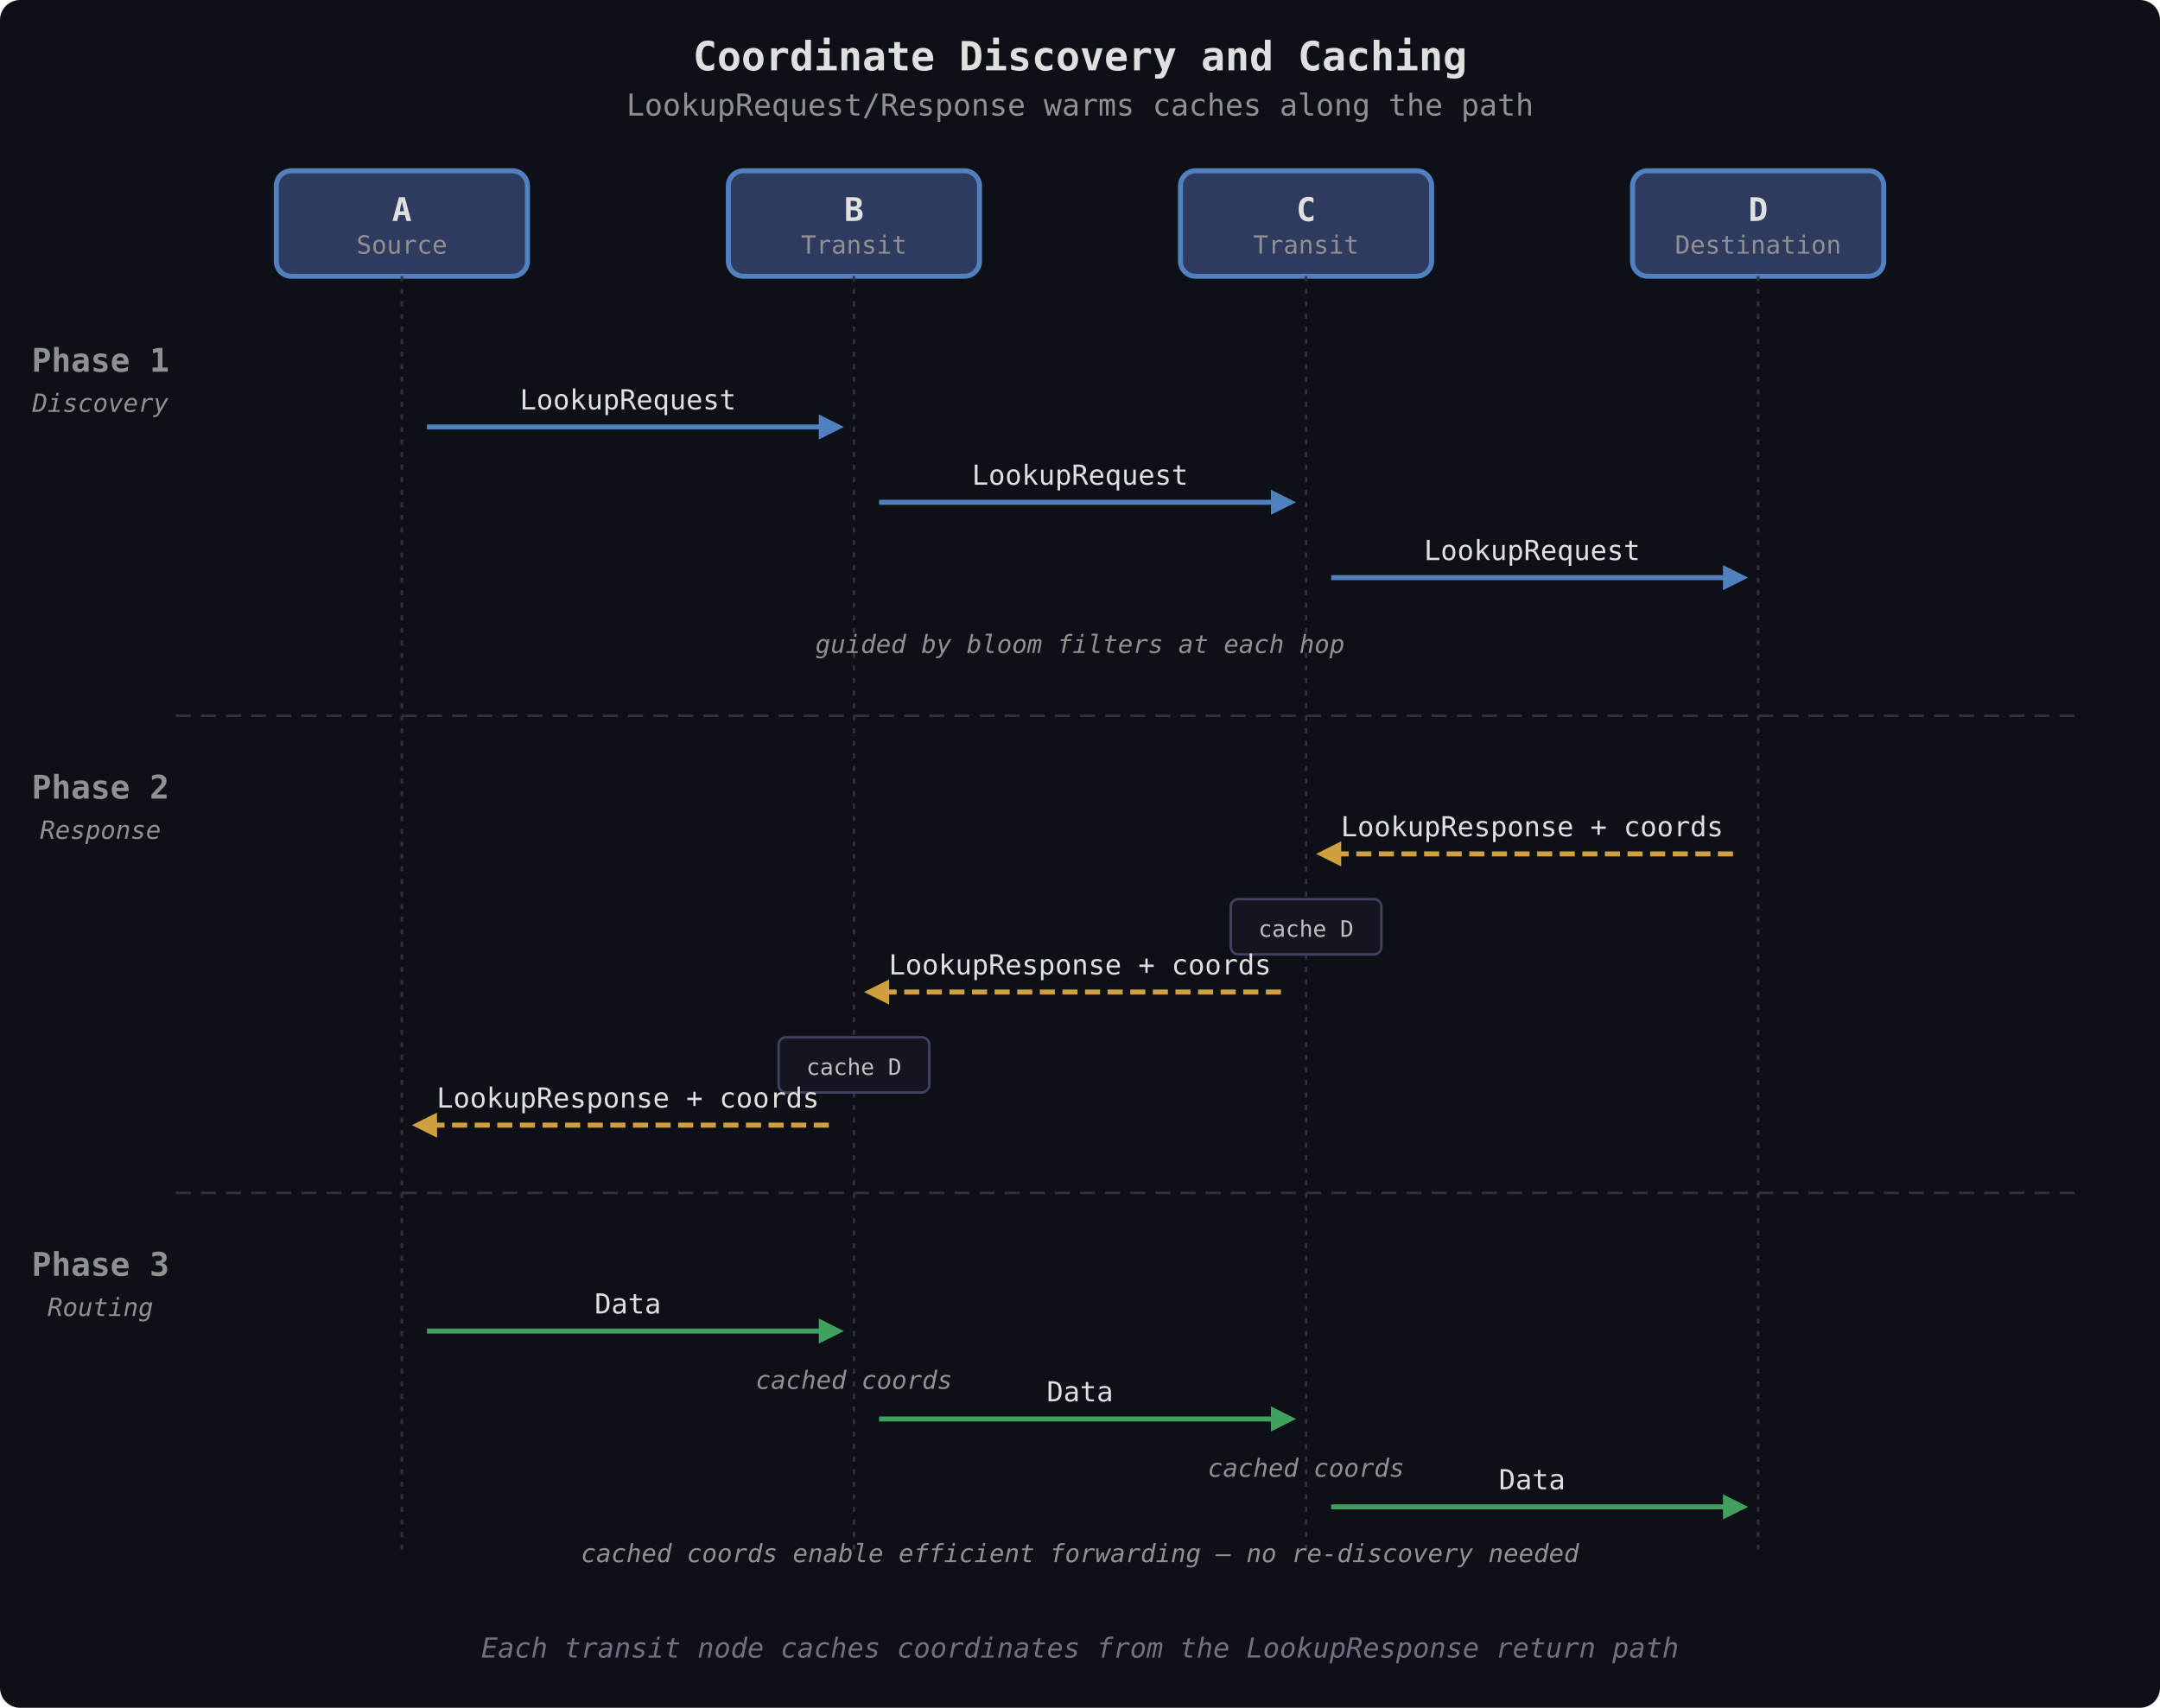
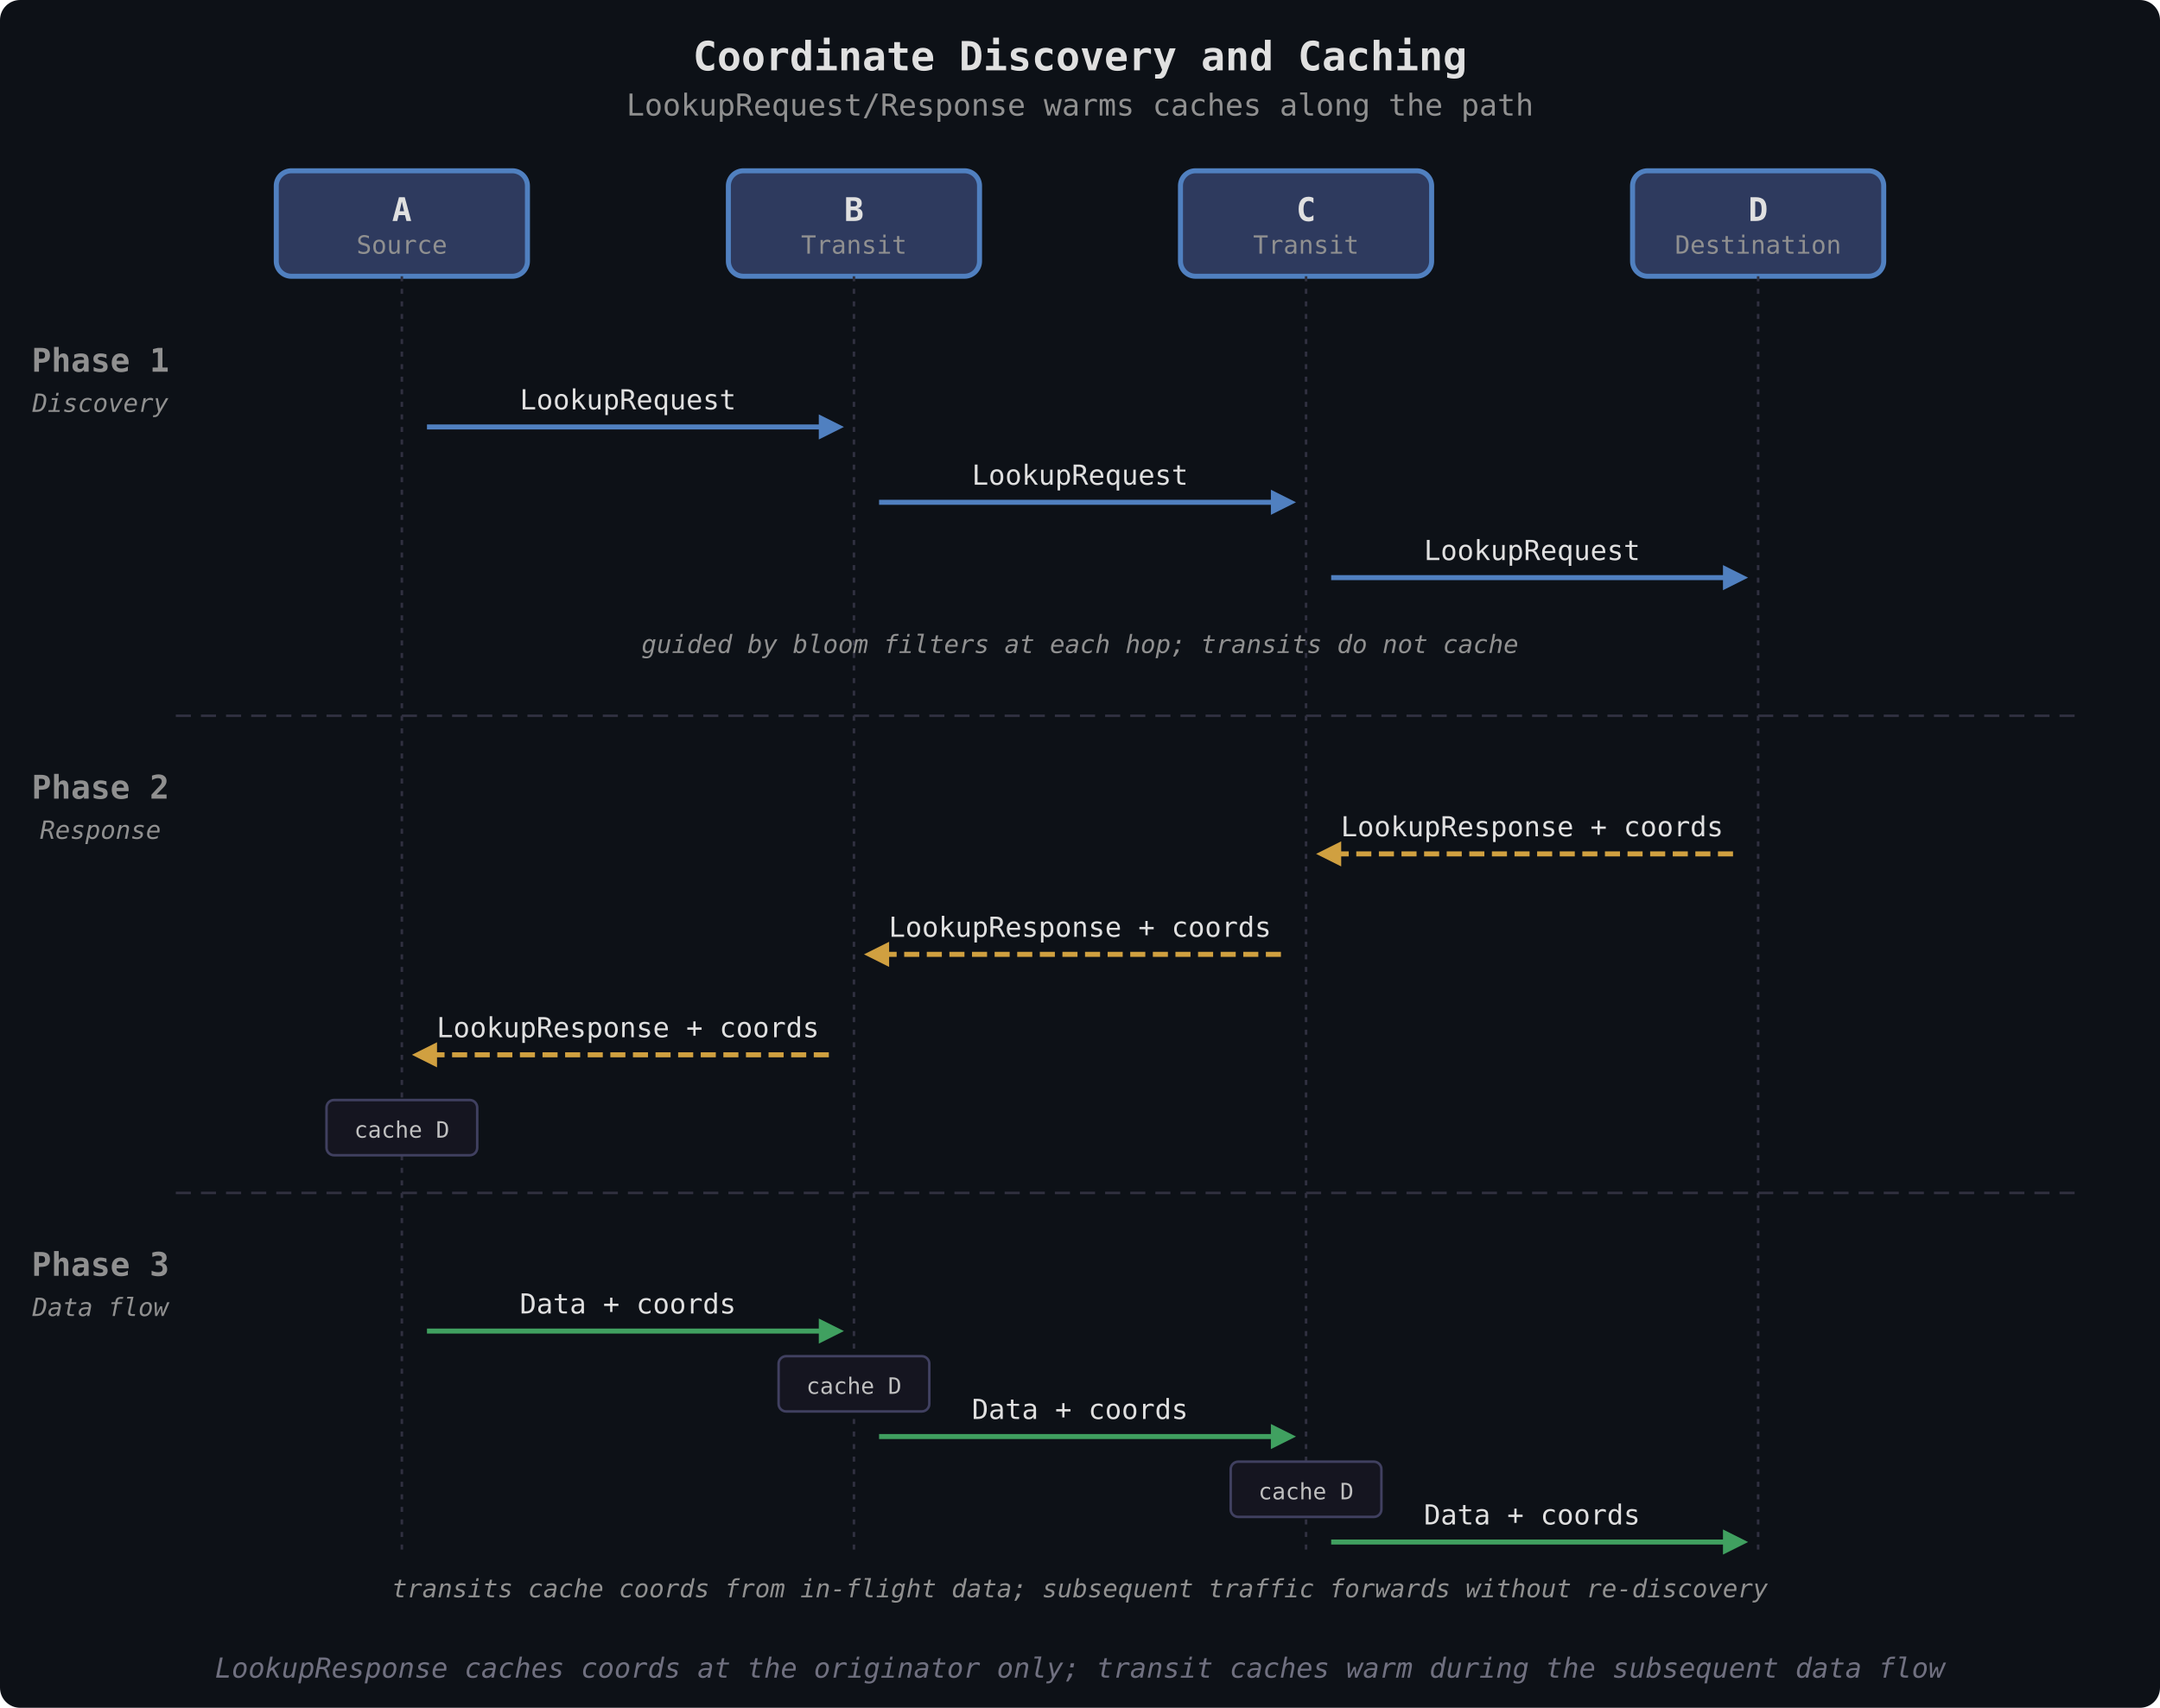
<svg xmlns="http://www.w3.org/2000/svg" viewBox="0 0 860 680" font-family="monospace" font-size="12">
  <style>
    rect.node     { fill: #2e3a5e; stroke: #5080c0; stroke-width: 2; rx: 6; }
    rect.cache    { fill: #151520; stroke: #404060; stroke-width: 1; rx: 3; }
    rect.phase    { fill: none; stroke: none; }
    text          { fill: #e0e0e0; }
    text.title    { font-size: 16px; font-weight: bold; }
    text.subtitle { font-size: 12px; fill: #909090; }
    text.nlabel   { font-size: 13px; font-weight: bold; }
    text.nrole    { font-size: 10px; fill: #909090; }
    text.plabel   { font-size: 13px; font-weight: bold; fill: #909090; }
    text.annot    { font-size: 10px; fill: #909090; font-style: italic; }
    text.alabel   { font-size: 11px; }
    text.clabel   { font-size: 9px; fill: #c0c0c0; }
    text.caption  { font-size: 11px; fill: #707080; font-style: italic; }
    line.sep      { stroke: #303040; stroke-width: 1; stroke-dasharray: 6,4; }
    line.life     { stroke: #303040; stroke-width: 1; stroke-dasharray: 2,3; }
    line.disco    { stroke: #5080c0; stroke-width: 2; }
    line.resp     { stroke: #d0a040; stroke-width: 2; stroke-dasharray: 6,3; }
    line.data     { stroke: #40a060; stroke-width: 2; }
    polygon.disco { fill: #5080c0; }
    polygon.resp  { fill: #d0a040; }
    polygon.data  { fill: #40a060; }
  </style>
  <rect width="860" height="680" fill="#0d1117" rx="8" />
  <text x="430" y="28" text-anchor="middle" class="title">Coordinate Discovery and Caching</text>
  <text x="430" y="46" text-anchor="middle" class="subtitle">LookupRequest/Response warms caches along the path</text>
  <rect x="110" y="68" width="100" height="42" class="node" />
  <text x="160" y="88" text-anchor="middle" class="nlabel">A</text>
  <text x="160" y="101" text-anchor="middle" class="nrole">Source</text>
  <rect x="290" y="68" width="100" height="42" class="node" />
  <text x="340" y="88" text-anchor="middle" class="nlabel">B</text>
  <text x="340" y="101" text-anchor="middle" class="nrole">Transit</text>
  <rect x="470" y="68" width="100" height="42" class="node" />
  <text x="520" y="88" text-anchor="middle" class="nlabel">C</text>
  <text x="520" y="101" text-anchor="middle" class="nrole">Transit</text>
  <rect x="650" y="68" width="100" height="42" class="node" />
  <text x="700" y="88" text-anchor="middle" class="nlabel">D</text>
  <text x="700" y="101" text-anchor="middle" class="nrole">Destination</text>
  <line x1="160" y1="110" x2="160" y2="620" class="life" />
  <line x1="340" y1="110" x2="340" y2="620" class="life" />
  <line x1="520" y1="110" x2="520" y2="620" class="life" />
  <line x1="700" y1="110" x2="700" y2="620" class="life" />
  <text x="40" y="148" text-anchor="middle" class="plabel">Phase 1</text>
  <text x="40" y="164" text-anchor="middle" class="annot">Discovery</text>
  <line x1="170" y1="170" x2="328" y2="170" class="disco" />
  <polygon points="326,165 336,170 326,175" class="disco" />
  <text x="250" y="163" text-anchor="middle" class="alabel" fill="#5080c0">LookupRequest</text>
  <line x1="350" y1="200" x2="508" y2="200" class="disco" />
  <polygon points="506,195 516,200 506,205" class="disco" />
  <text x="430" y="193" text-anchor="middle" class="alabel" fill="#5080c0">LookupRequest</text>
  <line x1="530" y1="230" x2="688" y2="230" class="disco" />
  <polygon points="686,225 696,230 686,235" class="disco" />
  <text x="610" y="223" text-anchor="middle" class="alabel" fill="#5080c0">LookupRequest</text>
-   <text x="430" y="260" text-anchor="middle" class="annot">guided by bloom filters at each hop</text>
+   <text x="430" y="260" text-anchor="middle" class="annot">guided by bloom filters at each hop; transits do not cache</text>
  <line x1="70" y1="285" x2="830" y2="285" class="sep" />
  <text x="40" y="318" text-anchor="middle" class="plabel">Phase 2</text>
  <text x="40" y="334" text-anchor="middle" class="annot">Response</text>
  <line x1="690" y1="340" x2="532" y2="340" class="resp" />
  <polygon points="534,335 524,340 534,345" class="resp" />
  <text x="610" y="333" text-anchor="middle" class="alabel" fill="#d0a040">LookupResponse + coords</text>
-   <rect x="490" y="358" width="60" height="22" class="cache" />
-   <text x="520" y="373" text-anchor="middle" class="clabel">cache D</text>
-   <line x1="510" y1="395" x2="352" y2="395" class="resp" />
-   <polygon points="354,390 344,395 354,400" class="resp" />
-   <text x="430" y="388" text-anchor="middle" class="alabel" fill="#d0a040">LookupResponse + coords</text>
-   <rect x="310" y="413" width="60" height="22" class="cache" />
-   <text x="340" y="428" text-anchor="middle" class="clabel">cache D</text>
-   <line x1="330" y1="448" x2="172" y2="448" class="resp" />
-   <polygon points="174,443 164,448 174,453" class="resp" />
-   <text x="250" y="441" text-anchor="middle" class="alabel" fill="#d0a040">LookupResponse + coords</text>
+   <line x1="510" y1="380" x2="352" y2="380" class="resp" />
+   <polygon points="354,375 344,380 354,385" class="resp" />
+   <text x="430" y="373" text-anchor="middle" class="alabel" fill="#d0a040">LookupResponse + coords</text>
+   <line x1="330" y1="420" x2="172" y2="420" class="resp" />
+   <polygon points="174,415 164,420 174,425" class="resp" />
+   <text x="250" y="413" text-anchor="middle" class="alabel" fill="#d0a040">LookupResponse + coords</text>
+   <rect x="130" y="438" width="60" height="22" class="cache" />
+   <text x="160" y="453" text-anchor="middle" class="clabel">cache D</text>
  <line x1="70" y1="475" x2="830" y2="475" class="sep" />
  <text x="40" y="508" text-anchor="middle" class="plabel">Phase 3</text>
-   <text x="40" y="524" text-anchor="middle" class="annot">Routing</text>
+   <text x="40" y="524" text-anchor="middle" class="annot">Data flow</text>
  <line x1="170" y1="530" x2="328" y2="530" class="data" />
  <polygon points="326,525 336,530 326,535" class="data" />
-   <text x="250" y="523" text-anchor="middle" class="alabel" fill="#40a060">Data</text>
-   <text x="340" y="553" text-anchor="middle" class="annot">cached coords</text>
-   <line x1="350" y1="565" x2="508" y2="565" class="data" />
-   <polygon points="506,560 516,565 506,570" class="data" />
-   <text x="430" y="558" text-anchor="middle" class="alabel" fill="#40a060">Data</text>
-   <text x="520" y="588" text-anchor="middle" class="annot">cached coords</text>
-   <line x1="530" y1="600" x2="688" y2="600" class="data" />
-   <polygon points="686,595 696,600 686,605" class="data" />
-   <text x="610" y="593" text-anchor="middle" class="alabel" fill="#40a060">Data</text>
-   <text x="430" y="622" text-anchor="middle" class="annot">cached coords enable efficient forwarding — no re-discovery needed</text>
-   <text x="430" y="660" text-anchor="middle" class="caption">Each transit node caches coordinates from the LookupResponse return path</text>
+   <text x="250" y="523" text-anchor="middle" class="alabel" fill="#40a060">Data + coords</text>
+   <rect x="310" y="540" width="60" height="22" class="cache" />
+   <text x="340" y="555" text-anchor="middle" class="clabel">cache D</text>
+   <line x1="350" y1="572" x2="508" y2="572" class="data" />
+   <polygon points="506,567 516,572 506,577" class="data" />
+   <text x="430" y="565" text-anchor="middle" class="alabel" fill="#40a060">Data + coords</text>
+   <rect x="490" y="582" width="60" height="22" class="cache" />
+   <text x="520" y="597" text-anchor="middle" class="clabel">cache D</text>
+   <line x1="530" y1="614" x2="688" y2="614" class="data" />
+   <polygon points="686,609 696,614 686,619" class="data" />
+   <text x="610" y="607" text-anchor="middle" class="alabel" fill="#40a060">Data + coords</text>
+   <text x="430" y="636" text-anchor="middle" class="annot">transits cache coords from in-flight data; subsequent traffic forwards without re-discovery</text>
+   <text x="430" y="668" text-anchor="middle" class="caption">LookupResponse caches coords at the originator only; transit caches warm during the subsequent data flow</text>
</svg>
